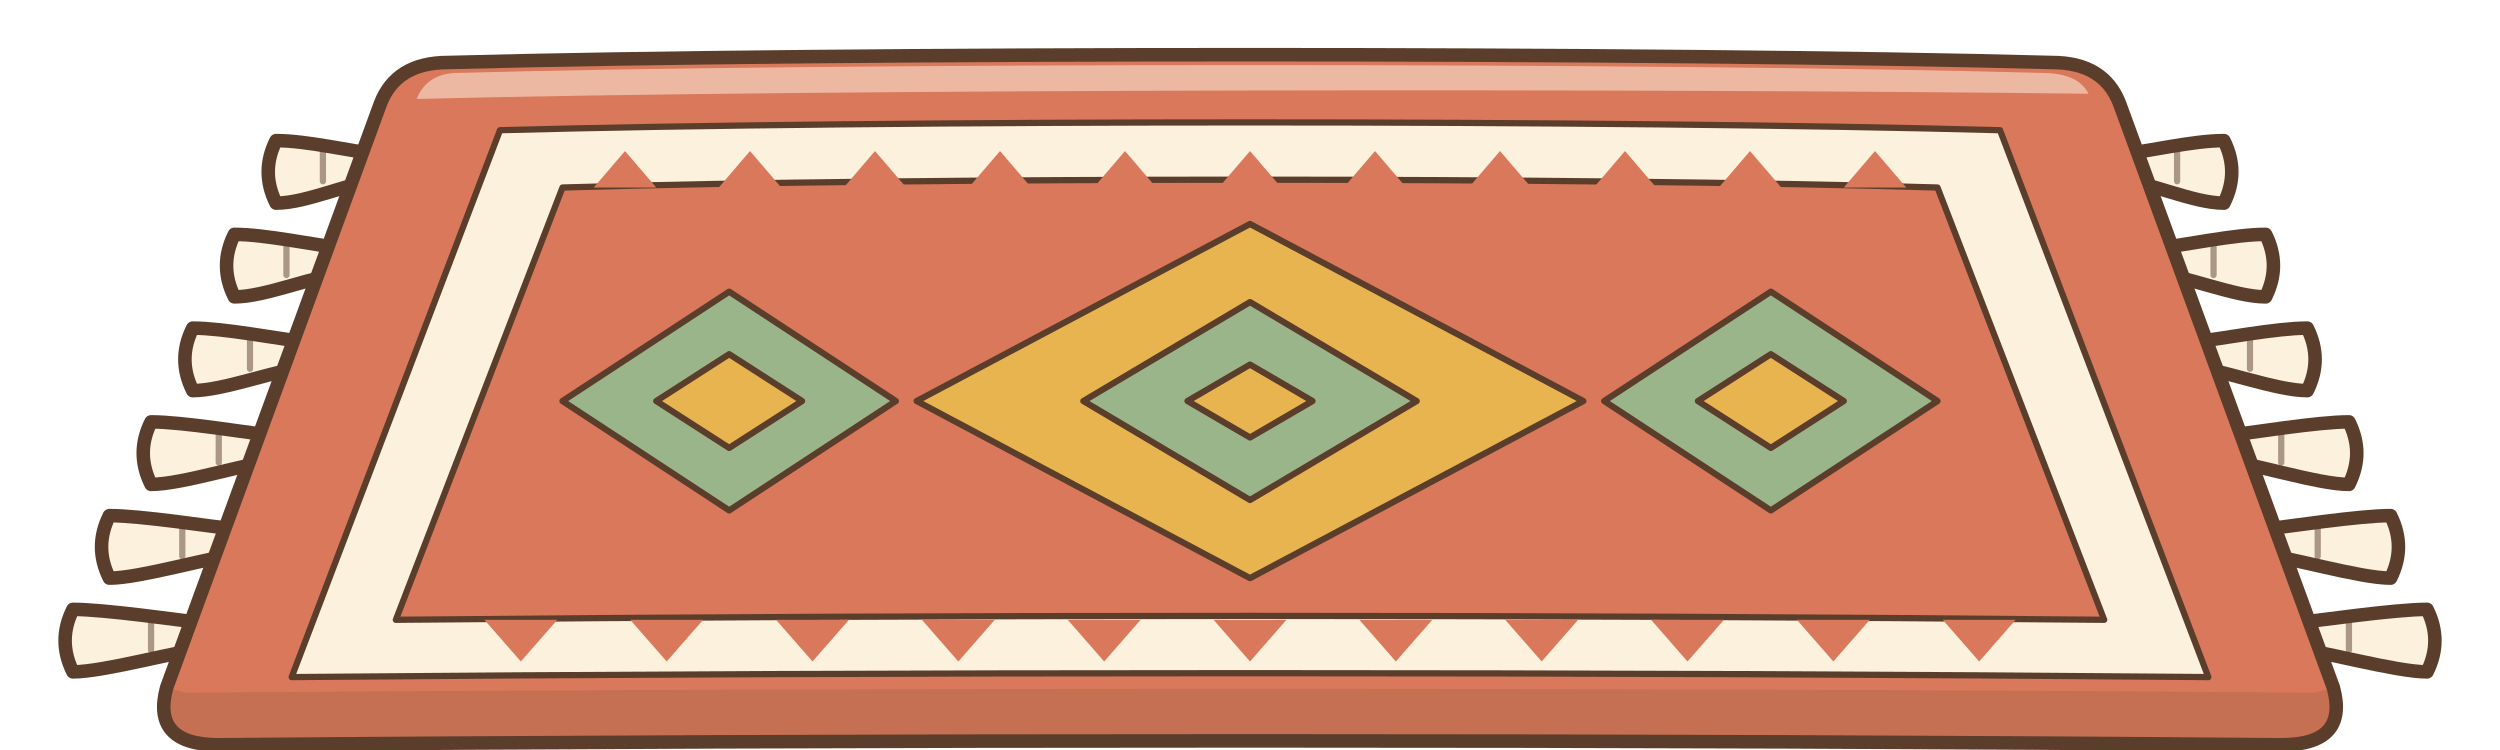
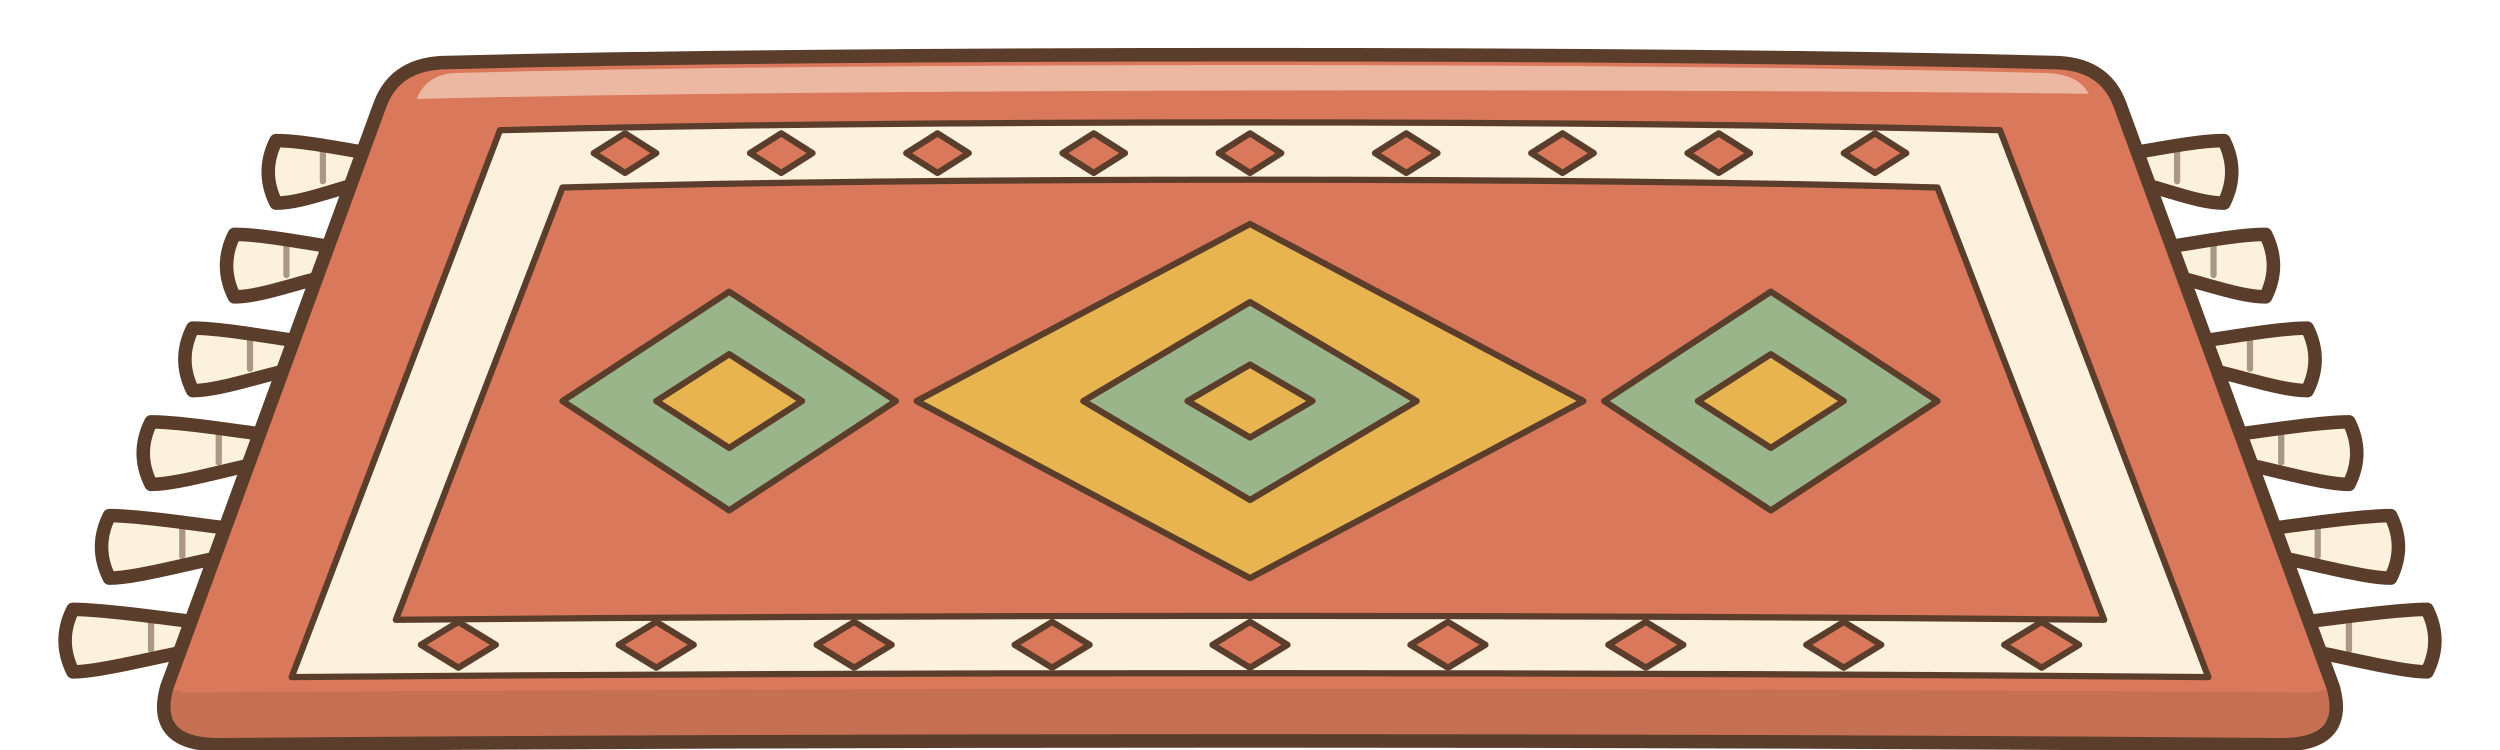
<svg xmlns="http://www.w3.org/2000/svg" viewBox="0 0 240 72">
  <g stroke="#5a3d2b" stroke-width="1.3" stroke-linecap="round" stroke-linejoin="round">
    <path d="M37.5 15C33.5 14.5 29.5 13.5 26.5 13.5Q25 16.5 26.5 19.5C29.5 19.5 33.5 17.5 37.5 17zM34 24C30 23.5 25.5 22.5 22.5 22.5Q21 25.5 22.5 28.5C25.5 28.5 30 26.5 34 26zM30.5 33C26.5 32.5 21.5 31.5 18.5 31.5Q17 34.5 18.5 37.5C21.5 37.5 26.5 35.5 30.5 35zM27.5 42C23.5 41.5 17.5 40.5 14.5 40.5Q13 43.5 14.5 46.5C17.5 46.5 23.5 44.5 27.5 44zM24 51C20 50.5 13.5 49.5 10.5 49.5Q9 52.5 10.5 55.5C13.5 55.5 20 53.5 24 53zM21 60C17 59.5 10 58.5 7 58.5Q5.5 61.5 7 64.5C10 64.5 17 62.5 21 62zM202.5 15C206.5 14.5 210.5 13.5 213.5 13.5Q215 16.5 213.5 19.5C210.5 19.5 206.5 17.5 202.5 17zM206 24C210 23.5 214.5 22.5 217.5 22.5Q219 25.5 217.5 28.5C214.5 28.5 210 26.5 206 26zM209.5 33C213.5 32.5 218.5 31.5 221.5 31.5Q223 34.5 221.5 37.5C218.5 37.5 213.5 35.5 209.5 35zM212.5 42C216.5 41.5 222.5 40.5 225.5 40.5Q227 43.5 225.5 46.5C222.5 46.5 216.5 44.5 212.5 44zM216 51C220 50.5 226.5 49.5 229.5 49.5Q231 52.5 229.5 55.5C226.5 55.5 220 53.5 216 53zM219 60C223 59.5 230 58.5 233 58.5Q234.5 61.5 233 64.5C230 64.5 223 62.5 219 62z" fill="#fbf1dc" />
    <path d="M31 14.4v3M209 14.4v3M27.5 23.4v3M212.5 23.4v3M24 32.4v3M216 32.4v3M21 41.4v3M219 41.4v3M17.5 50.4v3M222.5 50.4v3M14.5 59.4v3M225.5 59.4v3" fill="none" stroke-width=".6" opacity=".5" />
    <path d="M43 6C80 5 160 5 197 6Q202 6 203.5 10L224 66Q225.5 71.5 219 71.5C160 71 80 71 21 71.5Q14.5 71.5 16 66L36.5 10Q38 6 43 6z" fill="#d9785a" />
    <path d="M40 9.5Q41 7 44 7C80 6 160 6 196 7Q199.5 7 200.5 9C160 8.5 80 8.5 40 9.5z" fill="#fff8ea" opacity=".5" stroke="none" />
    <path d="M48 12.5C85 11.5 155 11.5 192 12.5L212 65C155 64.5 85 64.5 28 65z" fill="#fbf1dc" stroke-width=".6" />
    <path d="M54 18C88 17 152 17 186 18L202 59.5C150 59 90 59 38 59.5z" fill="#d9785a" stroke-width=".6" />
-     <path d="M57 18 60 14.5 63 18zM69 18 72 14.5 75 18zM81 18 84 14.5 87 18zM93 18 96 14.5 99 18zM105 18 108 14.5 111 18zM117 18 120 14.5 123 18zM129 18 132 14.5 135 18zM141 18 144 14.5 147 18zM153 18 156 14.5 159 18zM165 18 168 14.5 171 18zM177 18 180 14.5 183 18zM46.5 59.5 50 63.5 53.5 59.5zM60.5 59.5 64 63.5 67.5 59.5zM74.5 59.5 78 63.5 81.5 59.5zM88.5 59.5 92 63.5 95.5 59.5zM102.5 59.5 106 63.5 109.5 59.5zM116.5 59.5 120 63.5 123.5 59.5zM130.5 59.5 134 63.5 137.5 59.5zM144.5 59.5 148 63.5 151.5 59.5zM158.5 59.5 162 63.5 165.5 59.5zM172.5 59.5 176 63.5 179.5 59.5zM186.5 59.5 190 63.5 193.5 59.5z" fill="#d9785a" stroke="none" />
+     <path d="M60 12.8l3 1.9-3 1.9-3-1.9zM75 12.8l3 1.9-3 1.9-3-1.9zM90 12.8l3 1.9-3 1.9-3-1.9zM105 12.8l3 1.9-3 1.9-3-1.9zM120 12.8l3 1.9-3 1.9-3-1.9zM135 12.8l3 1.9-3 1.9-3-1.9zM150 12.8l3 1.9-3 1.9-3-1.9zM165 12.8l3 1.9-3 1.9-3-1.9zM180 12.8l3 1.9-3 1.9-3-1.9zM44 59.7l3.6 2.2-3.6 2.2-3.6-2.2zM63 59.7l3.6 2.2-3.6 2.2-3.6-2.2zM82 59.7l3.6 2.2-3.6 2.2-3.6-2.2zM101 59.7l3.6 2.2-3.6 2.2-3.6-2.2zM120 59.7l3.6 2.2-3.6 2.2-3.6-2.2zM139 59.7l3.6 2.2-3.6 2.2-3.6-2.2zM158 59.7l3.6 2.2-3.6 2.2-3.6-2.2zM177 59.7l3.6 2.2-3.6 2.2-3.6-2.2zM196 59.7l3.6 2.2-3.6 2.2-3.6-2.2z" fill="#d9785a" stroke-width=".6" />
    <path d="M120 21.5 152 38.5 120 55.5 88 38.5z" fill="#e8b44f" stroke-width=".6" />
    <path d="M120 29 136 38.5 120 48 104 38.5z" fill="#9bb58a" stroke-width=".6" />
    <path d="M70 28 86 38.5 70 49 54 38.5zM170 28 186 38.5 170 49 154 38.5z" fill="#9bb58a" stroke-width=".6" />
    <path d="M70 34 77 38.5 70 43 63 38.5zM170 34 177 38.5 170 43 163 38.5zM120 35 126 38.5 120 42 114 38.5z" fill="#e8b44f" stroke-width=".6" />
    <path d="M17.8 66.5C80 66 160 66 222.2 66.5L224 66Q225.5 71.5 219 71.5C160 71 80 71 21 71.5Q14.5 71.5 16 66z" fill="#5a3d2b" opacity=".16" stroke="none" />
  </g>
</svg>
